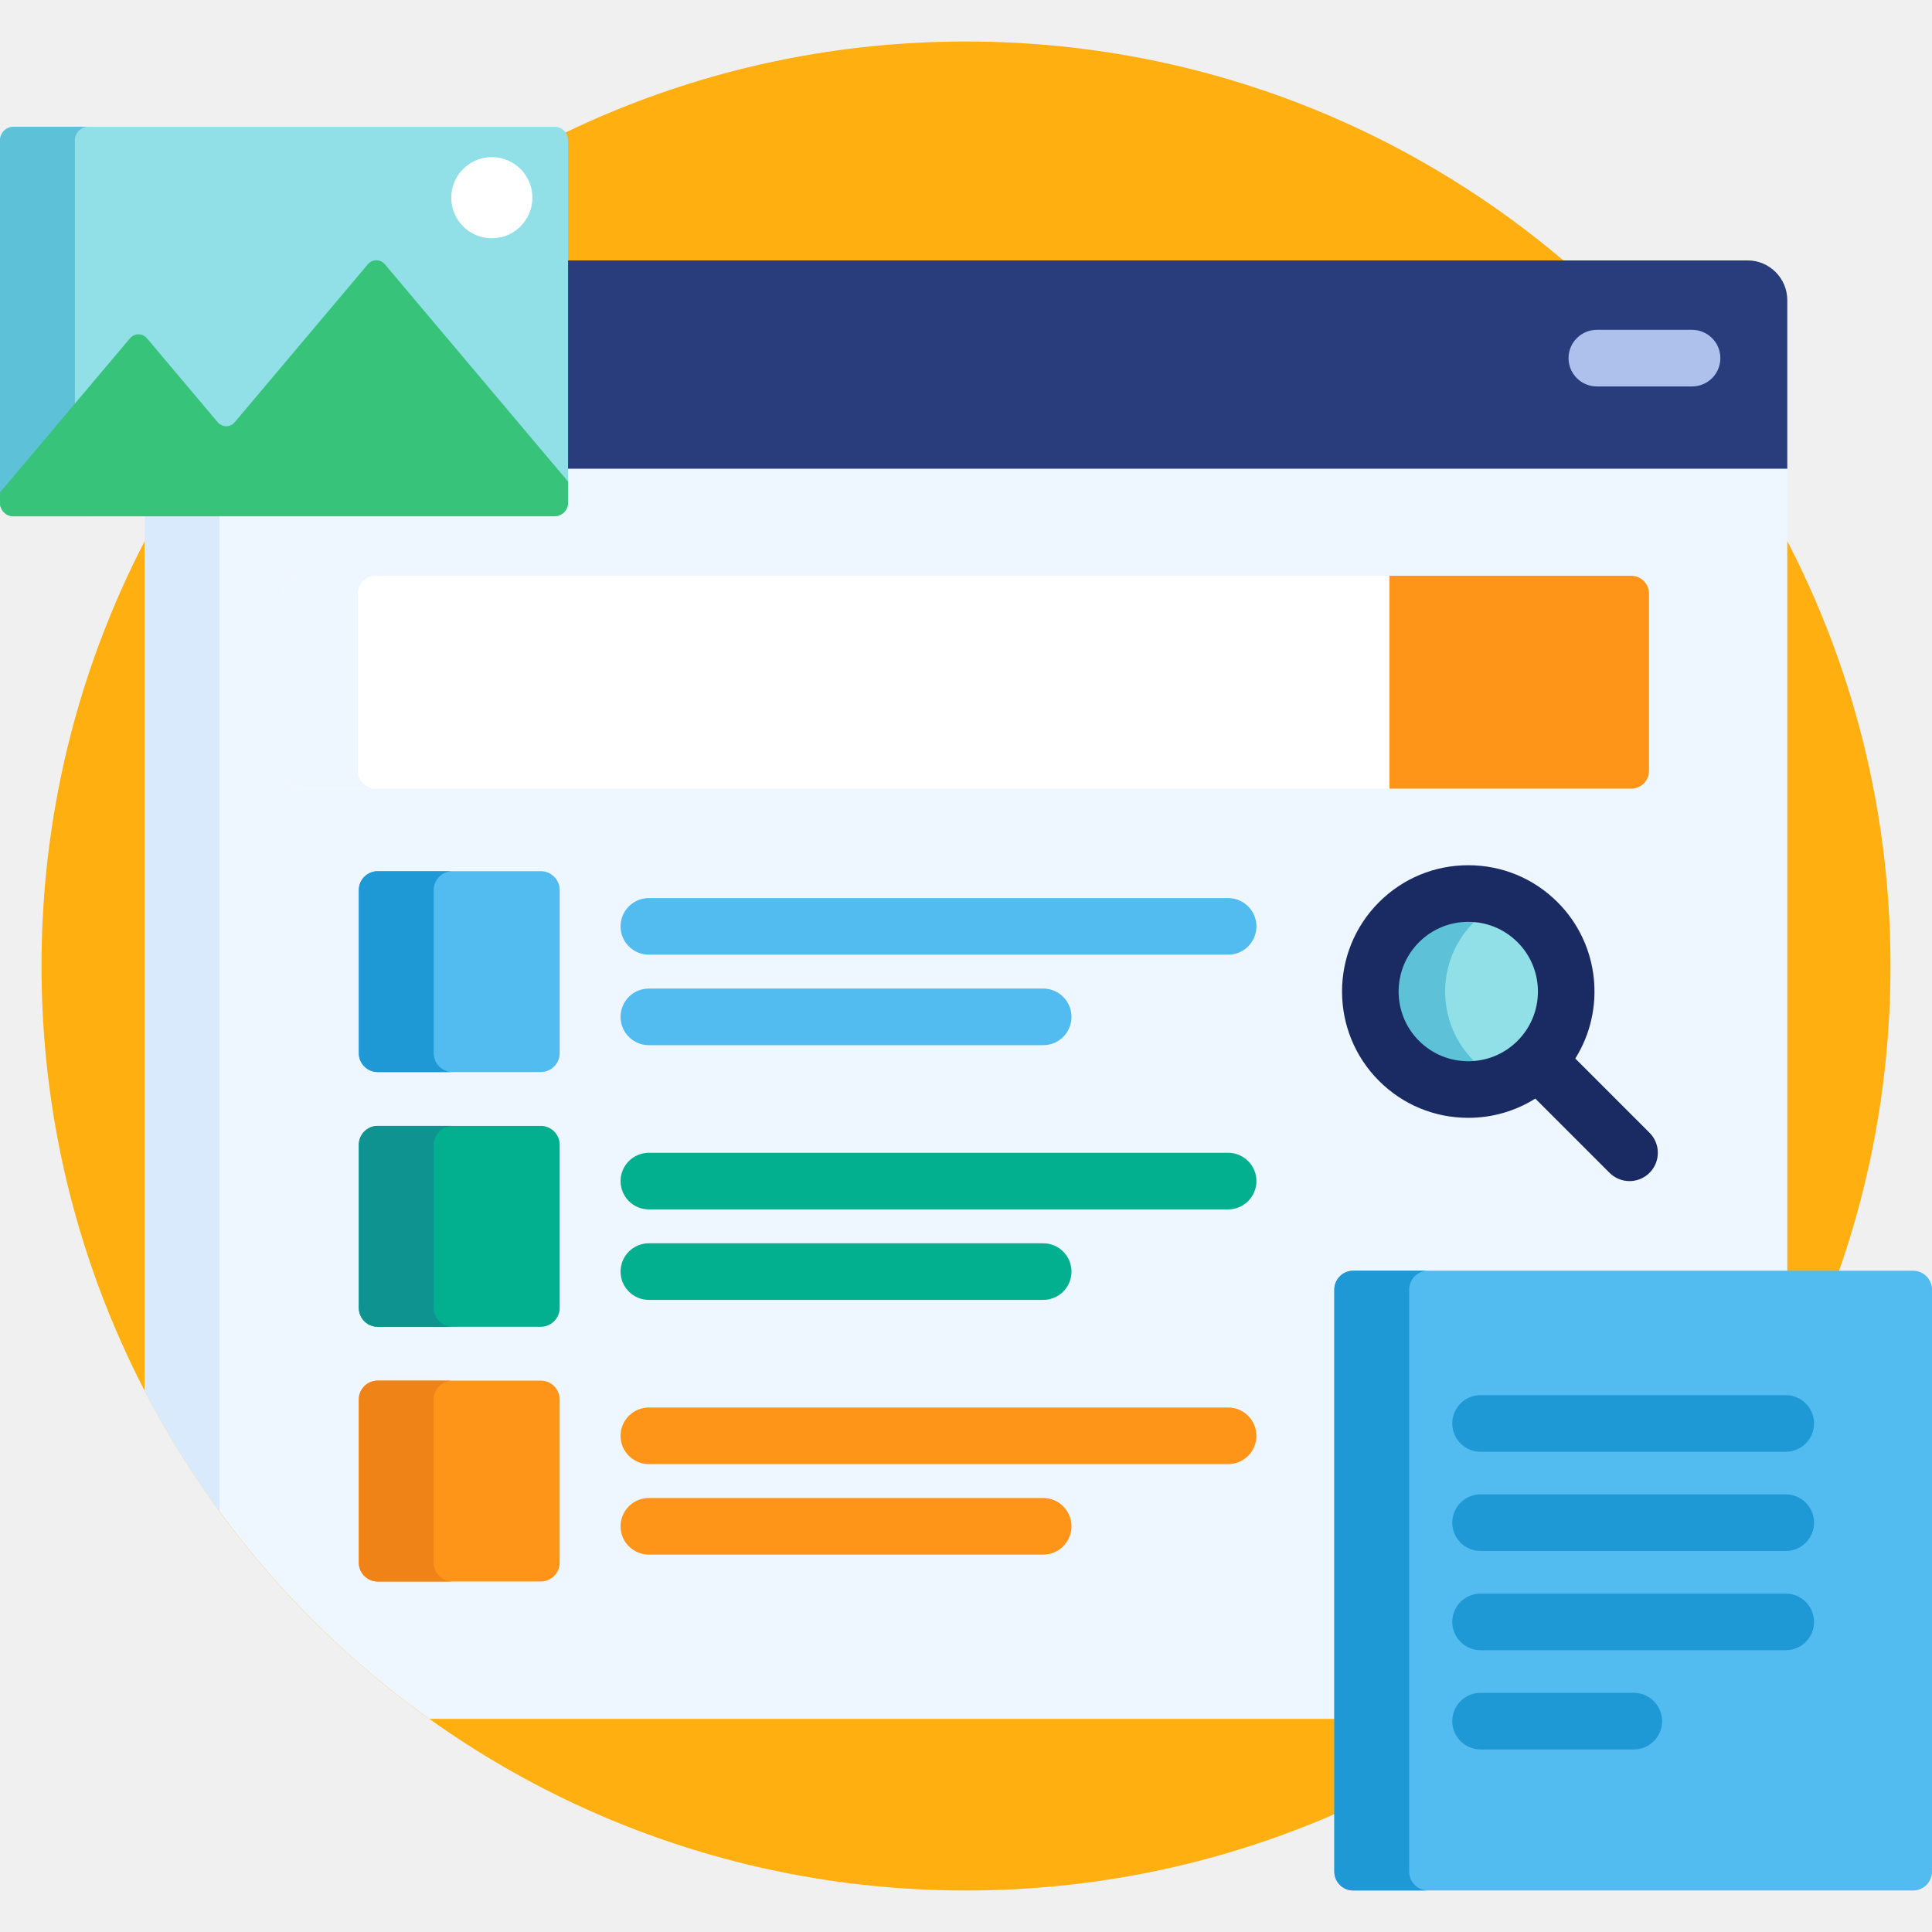
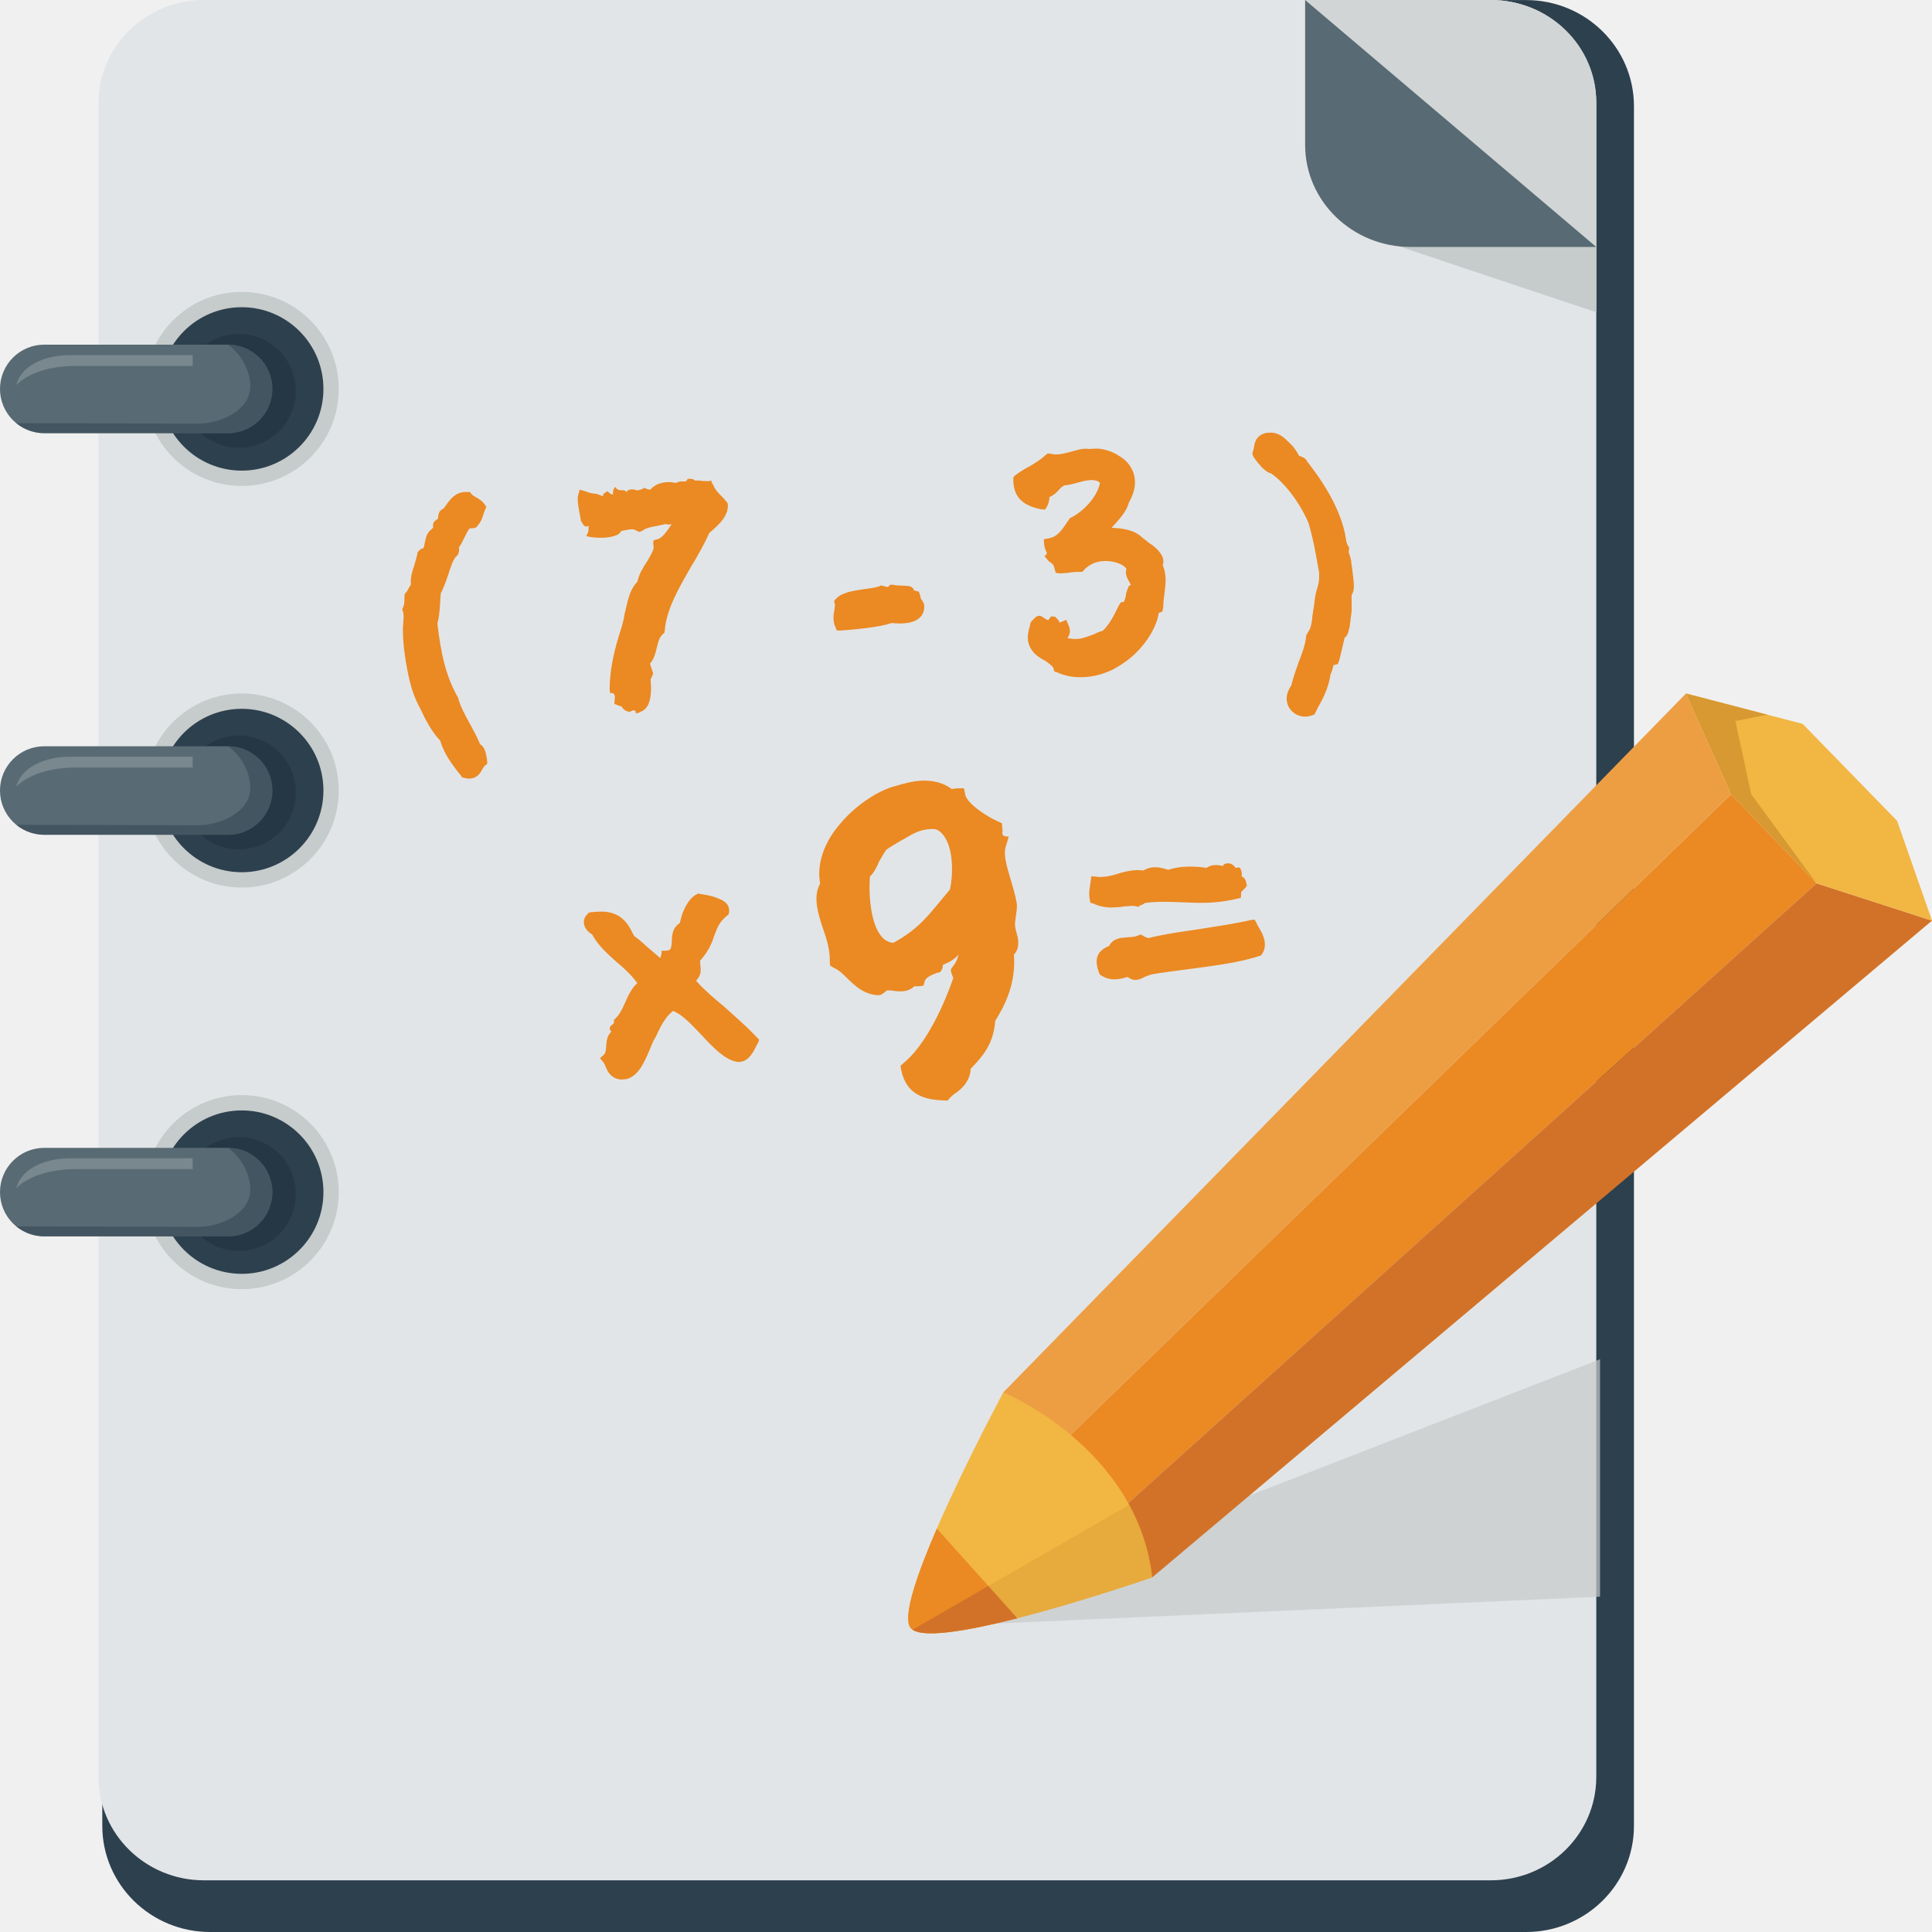
- <svg xmlns="http://www.w3.org/2000/svg" t="1557489247262" class="icon" style="" viewBox="0 0 1024 1024" version="1.1" p-id="2076" width="200" height="200">
+ <svg xmlns="http://www.w3.org/2000/svg" t="1557491207016" class="icon" style="" viewBox="0 0 1024 1024" version="1.1" p-id="2215" width="200" height="200">
  <defs>
    <style type="text/css" />
  </defs>
-   <path d="M512 512m-490 0a490 490 0 1 0 980 0 490 490 0 1 0-980 0Z" fill="#FFAF10" p-id="2077" />
-   <path d="M709.212 683.51c0-4.412 3.588-8 8-8h230.086V246.424H299.086v20.054a5.174 5.174 0 0 1-5.168 5.168H76.702v465.502c35.888 69.248 87.804 128.846 150.852 173.872h481.66V683.51h-0.002z" fill="#EEF6FF" p-id="2078" />
-   <path d="M76.702 271.646v465.502a490.338 490.338 0 0 0 39.686 63.944V271.646H76.702z" fill="#D9EAFC" p-id="2079" />
-   <path d="M926.27 138.022H299.086v110.402h648.212V159.05c0-11.566-9.462-21.028-21.028-21.028z" fill="#293D7C" p-id="2080" />
-   <path d="M896.83 204.822H846.36c-8.286 0-15-6.714-15-15s6.714-15 15-15h50.47c8.286 0 15 6.714 15 15s-6.714 15-15 15z" fill="#AEC1ED" p-id="2081" />
-   <path d="M874.018 408.606a9.428 9.428 0 0 1-9.402 9.402H159.384a9.43 9.43 0 0 1-9.402-9.402v-94.032a9.434 9.434 0 0 1 9.402-9.402h705.23a9.432 9.432 0 0 1 9.402 9.402v94.032h0.002z" fill="#FFFFFF" p-id="2082" />
-   <path d="M189.668 408.606v-94.032a9.434 9.434 0 0 1 9.402-9.402H159.384a9.434 9.434 0 0 0-9.402 9.402v94.032a9.43 9.43 0 0 0 9.402 9.402h39.686a9.43 9.43 0 0 1-9.402-9.402z" fill="#EEF6FF" p-id="2083" />
-   <path d="M864.616 305.172h-128.174v112.836h128.174a9.428 9.428 0 0 0 9.402-9.402v-94.032a9.432 9.432 0 0 0-9.402-9.402z" fill="#FF9518" p-id="2084" />
-   <path d="M1024 992c0 5.5-4.5 10-10 10H717.212c-5.5 0-10-4.5-10-10V683.51c0-5.5 4.5-10 10-10H1014c5.5 0 10 4.5 10 10V992z" fill="#52BBEF" p-id="2085" />
-   <path d="M746.898 992V683.51c0-5.5 4.5-10 10-10h-39.686c-5.5 0-10 4.5-10 10V992c0 5.5 4.5 10 10 10h39.686c-5.5 0-10-4.5-10-10zM946.482 769.456h-161.75c-8.286 0-15-6.714-15-15s6.714-15 15-15h161.75c8.286 0 15 6.714 15 15a15 15 0 0 1-15 15zM946.482 822.05h-161.75c-8.286 0-15-6.714-15-15s6.714-15 15-15h161.75c8.286 0 15 6.714 15 15s-6.714 15-15 15zM946.482 874.648h-161.75c-8.286 0-15-6.714-15-15s6.714-15 15-15h161.75c8.286 0 15 6.714 15 15s-6.714 15-15 15zM865.932 927.242h-81.2c-8.286 0-15-6.714-15-15s6.714-15 15-15h81.2c8.286 0 15 6.714 15 15s-6.716 15-15 15z" fill="#1E99D6" p-id="2086" />
-   <path d="M296.646 558.216c0 5.5-4.5 10-10 10h-86.47c-5.5 0-10-4.5-10-10v-86.47c0-5.5 4.5-10 10-10h86.47c5.5 0 10 4.5 10 10v86.47zM650.932 506.004h-307.02c-8.286 0-15-6.714-15-15s6.714-15 15-15h307.02c8.286 0 15 6.714 15 15s-6.716 15-15 15zM552.914 553.964H343.912c-8.286 0-15-6.714-15-15s6.714-15 15-15h209.002c8.286 0 15 6.714 15 15s-6.714 15-15 15z" fill="#52BBEF" p-id="2087" />
-   <path d="M296.646 693.222c0 5.5-4.5 10-10 10h-86.47c-5.5 0-10-4.5-10-10v-86.472c0-5.5 4.5-10 10-10h86.47c5.5 0 10 4.5 10 10v86.472zM650.932 641.008h-307.02c-8.286 0-15-6.714-15-15s6.714-15 15-15h307.02c8.286 0 15 6.714 15 15s-6.716 15-15 15zM552.914 688.968H343.912c-8.286 0-15-6.714-15-15s6.714-15 15-15h209.002c8.286 0 15 6.714 15 15s-6.714 15-15 15z" fill="#02AF8E" p-id="2088" />
-   <path d="M296.646 828.226c0 5.5-4.5 10-10 10h-86.47c-5.5 0-10-4.5-10-10v-86.47c0-5.5 4.5-10 10-10h86.47c5.5 0 10 4.5 10 10v86.47z" fill="#FF9518" p-id="2089" />
-   <path d="M229.862 558.216v-86.47c0-5.5 4.5-10 10-10h-39.686c-5.5 0-10 4.5-10 10v86.47c0 5.5 4.5 10 10 10h39.686c-5.5 0-10-4.5-10-10z" fill="#1E99D6" p-id="2090" />
-   <path d="M229.862 693.222v-86.472c0-5.5 4.5-10 10-10h-39.686c-5.5 0-10 4.5-10 10v86.472c0 5.5 4.5 10 10 10h39.686c-5.5 0-10-4.5-10-10z" fill="#0F9390" p-id="2091" />
-   <path d="M229.862 828.226v-86.47c0-5.5 4.5-10 10-10h-39.686c-5.5 0-10 4.5-10 10v86.47c0 5.5 4.5 10 10 10h39.686c-5.5 0-10-4.5-10-10z" fill="#EF8318" p-id="2092" />
-   <path d="M650.932 776.012h-307.02c-8.286 0-15-6.714-15-15s6.714-15 15-15h307.02a15 15 0 0 1 0 30zM552.914 823.972H343.912a14.998 14.998 0 0 1-15-15 15 15 0 0 1 15-15h209.002a15 15 0 0 1 15 15c0 8.286-6.714 15-15 15z" fill="#FF9518" p-id="2093" />
-   <path d="M778.22 525.54m-51.94 0a51.94 51.94 0 1 0 103.88 0 51.94 51.94 0 1 0-103.88 0Z" fill="#91E0E8" p-id="2094" />
-   <path d="M781.174 562.26c-20.282-20.284-20.282-53.17 0-73.456a51.816 51.816 0 0 1 16.884-11.28c-18.818-7.768-41.276-4.014-56.57 11.28-20.282 20.286-20.282 53.172 0 73.456 15.294 15.292 37.752 19.048 56.57 11.28a51.786 51.786 0 0 1-16.884-11.28z" fill="#5DC1D8" p-id="2095" />
-   <path d="M874.294 600.4l-39.352-39.354c16.176-25.838 13.056-60.394-9.394-82.85-12.642-12.64-29.452-19.604-47.332-19.604s-34.69 6.962-47.336 19.606c-26.096 26.102-26.096 68.568 0.002 94.668 12.642 12.642 29.454 19.606 47.334 19.606 12.768 0 24.978-3.566 35.526-10.2l39.338 39.338a14.952 14.952 0 0 0 10.608 4.394 15 15 0 0 0 10.606-25.604z m-122.198-48.746c-14.402-14.404-14.402-37.84-0.002-52.242 6.978-6.976 16.256-10.818 26.122-10.818s19.144 3.842 26.12 10.816c14.402 14.404 14.402 37.84 0 52.242-6.976 6.978-16.252 10.82-26.12 10.82s-19.144-3.842-26.12-10.818z" fill="#1A2B63" p-id="2096" />
-   <path d="M0 266.478a7.188 7.188 0 0 0 7.168 7.168h286.75a7.188 7.188 0 0 0 7.168-7.168v-192.12a7.19 7.19 0 0 0-7.168-7.168H7.168A7.19 7.19 0 0 0 0 74.358v192.12z" fill="#91E0E8" p-id="2097" />
-   <path d="M39.686 266.478v-192.12a7.19 7.19 0 0 1 7.168-7.168H7.168A7.19 7.19 0 0 0 0 74.358v192.122a7.188 7.188 0 0 0 7.168 7.168h39.686a7.192 7.192 0 0 1-7.168-7.17z" fill="#5DC1D8" p-id="2098" />
-   <path d="M68.766 179.442c2.542-3.012 6.698-3.012 9.24 0l37.27 44.218c2.542 3.012 6.698 3.012 9.24 0L194.864 140.2c2.542-3.012 6.698-3.012 9.24 0l96.982 115.058v11.22a7.188 7.188 0 0 1-7.168 7.168H7.168A7.188 7.188 0 0 1 0 266.478v-5.46l68.766-81.576z" fill="#37C47A" p-id="2099" />
-   <path d="M260.68 104.78m-21.506 0a21.506 21.506 0 1 0 43.012 0 21.506 21.506 0 1 0-43.012 0Z" fill="#FFFFFF" p-id="2100" />
+   <path d="M866.028 967.736c0 31.078-25.594 56.264-57.168 56.264H111.384c-31.578 0-57.17-25.188-57.17-56.264V56.298c0-31.074 25.592-56.26 57.17-56.26H808.86c31.574 0 57.168 25.188 57.168 56.26v911.438z" fill="#2D404E" p-id="2216" />
+   <path d="M846.062 941.85c0 30.244-25.03 54.756-55.904 54.756H108.088c-30.876 0-55.904-24.514-55.904-54.756V54.76C52.184 24.516 77.214 0.002 108.088 0.002h682.07c30.876 0 55.904 24.516 55.904 54.758v887.09z" fill="#E2E5E7" p-id="2217" />
+   <path d="M482.416 862.544l365.646-142.132v125.862z" fill="#C6CBCB" opacity=".7" p-id="2218" />
+   <path d="M128.12 206.134m-51.428 0a51.428 51.428 0 1 0 102.856 0 51.428 51.428 0 1 0-102.856 0Z" fill="#C6CBCB" p-id="2219" />
+   <path d="M128.12 206.134m-43.306 0a43.306 43.306 0 1 0 86.612 0 43.306 43.306 0 1 0-86.612 0Z" fill="#2D404E" p-id="2220" />
+   <path d="M126.624 207.158m-30.17 0a30.17 30.17 0 1 0 60.34 0 30.17 30.17 0 1 0-60.34 0Z" fill="#253744" p-id="2221" />
+   <path d="M144.36 206.134c0 12.958-10.502 23.458-23.458 23.458H23.458C10.502 229.592 0 219.092 0 206.134c0-12.958 10.504-23.458 23.458-23.458h97.444c12.956 0.002 23.458 10.502 23.458 23.458z" fill="#586A73" p-id="2222" />
+   <path d="M8.594 224.282a23.376 23.376 0 0 0 14.866 5.31h97.444c12.956 0 23.458-10.5 23.458-23.458 0-12.958-10.502-23.458-23.458-23.458 0 0 10.224 6.736 11.688 20.074 1.55 14.162-15.144 21.798-27.744 21.798-12.604 0.002-96.254-0.266-96.254-0.266z" fill="#2D404E" opacity=".5" p-id="2223" />
+   <path d="M102.14 188.202H37.18c-13.874 0-26.042 5.752-28.584 15.902 0 0 8.622-10.15 31.628-10.15H102.14v-5.752z" fill="#C6CBCB" opacity=".3" p-id="2224" />
+   <path d="M128.12 418.994m-51.428 0a51.428 51.428 0 1 0 102.856 0 51.428 51.428 0 1 0-102.856 0Z" fill="#C6CBCB" p-id="2225" />
+   <path d="M128.12 418.994m-43.306 0a43.306 43.306 0 1 0 86.612 0 43.306 43.306 0 1 0-86.612 0Z" fill="#2D404E" p-id="2226" />
+   <path d="M126.624 420.016m-30.17 0a30.17 30.17 0 1 0 60.34 0 30.17 30.17 0 1 0-60.34 0Z" fill="#253744" p-id="2227" />
+   <path d="M144.36 418.994c0 12.958-10.502 23.456-23.458 23.456H23.458C10.502 442.45 0 431.952 0 418.994s10.504-23.458 23.458-23.458h97.444c12.956 0 23.458 10.498 23.458 23.458z" fill="#586A73" p-id="2228" />
+   <path d="M8.594 437.138a23.366 23.366 0 0 0 14.866 5.31h97.444c12.956 0 23.458-10.498 23.458-23.456s-10.502-23.458-23.458-23.458c0 0 10.224 6.734 11.688 20.072 1.55 14.164-15.144 21.798-27.744 21.798-12.604 0.004-96.254-0.266-96.254-0.266z" fill="#2D404E" opacity=".5" p-id="2229" />
+   <path d="M102.14 401.06H37.18c-13.874 0-26.042 5.752-28.584 15.902 0 0 8.622-10.15 31.628-10.15H102.14v-5.752z" fill="#C6CBCB" opacity=".3" p-id="2230" />
+   <path d="M128.12 631.852m-51.428 0a51.428 51.428 0 1 0 102.856 0 51.428 51.428 0 1 0-102.856 0Z" fill="#C6CBCB" p-id="2231" />
+   <path d="M128.12 631.852m-43.306 0a43.306 43.306 0 1 0 86.612 0 43.306 43.306 0 1 0-86.612 0Z" fill="#2D404E" p-id="2232" />
+   <path d="M126.624 632.874m-30.17 0a30.17 30.17 0 1 0 60.34 0 30.17 30.17 0 1 0-60.34 0Z" fill="#253744" p-id="2233" />
+   <path d="M144.36 631.852c0 12.958-10.502 23.456-23.458 23.456H23.458C10.502 655.308 0 644.81 0 631.852s10.504-23.458 23.458-23.458h97.444c12.956 0 23.458 10.5 23.458 23.458z" fill="#586A73" p-id="2234" />
+   <path d="M8.594 649.998a23.374 23.374 0 0 0 14.866 5.308h97.444c12.956 0 23.458-10.498 23.458-23.456s-10.502-23.458-23.458-23.458c0 0 10.224 6.734 11.688 20.072 1.55 14.164-15.144 21.8-27.744 21.8-12.604 0.004-96.254-0.266-96.254-0.266z" fill="#2D404E" opacity=".5" p-id="2235" />
+   <path d="M102.14 613.92H37.18c-13.874 0-26.042 5.752-28.584 15.9 0 0 8.622-10.148 31.628-10.148H102.14v-5.752z" fill="#C6CBCB" opacity=".3" p-id="2236" />
+   <path d="M917.52 420.944L565.306 762.594l30.944 35.63 366.528-330.05z" fill="#EB8923" p-id="2237" />
+   <path d="M565.306 762.594l-33.54-24.6 361.84-370.428 23.914 53.378z" fill="#ED9E43" p-id="2238" />
+   <path d="M596.25 798.224l14.448 37.83L1024 487.956l-61.222-19.782z" fill="#D27228" p-id="2239" />
+   <path d="M893.606 367.566l23.914 53.378 45.258 47.23L1024 487.956l-18.496-52.886-50.05-51.39zM531.766 737.994s70.968 28.998 78.932 98.06c0 0-118.572 41.134-128.282 26.49-9.71-14.642 49.35-124.55 49.35-124.55z" fill="#F2B643" p-id="2240" />
+   <path d="M482.416 862.544c4.278 6.452 29.678 2.078 56.764-4.836l-42.636-47.528c-10.43 24.062-18.134 46.324-14.128 52.364z" fill="#EB8923" p-id="2241" />
+   <path d="M846.062 54.136c0-29.898-25.03-54.134-55.904-54.134h-98.416l154.318 130.886V54.136h0.002z" fill="#D1D5D5" p-id="2242" />
+   <path d="M246.024 412.258l-1.14-0.234-0.548-0.918c-0.53-0.602-0.892-1.214-1.592-1.962-3.024-3.942-7.464-9.698-9.428-16.604-4.702-4.932-7.904-11.262-10.582-16.99a31.636 31.636 0 0 1-1.124-2.16c-2.666-5.568-4.128-10.106-5.712-18.322-1.034-5.21-2.296-13.454-2.326-20.182-0.12-1.592 0.09-3.05 0.154-4.338 0.138-2.416 0.468-4.364-0.176-6.558l-0.39-0.934 0.404-0.992c0.678-1.652 0.8-2.144 0.83-5.992l0.062-1.29 0.898-0.87c0.44-0.512 0.86-1.348 1.278-2.178 0.432-0.676 0.702-1.338 1.142-1.85-0.3-3.986 0.744-7.112 1.792-10.236 0.506-1.798 1.156-3.774 1.626-6.052l0.1-0.808 0.588-0.688c0.736-0.856 1.498-1.394 2.456-1.466 0.43-0.674 0.652-1.97 0.876-3.27 0.372-1.472 0.582-2.928 1.28-4.266 0.554-1.164 1.46-1.876 2.358-2.744 0.148-0.172 0.456-0.356 0.75-0.7-0.06-0.794-0.304-1.9 0.408-3.076l0.158-0.01c0.578-0.846 1.352-1.226 1.966-1.592 0.074-1.126 0.138-2.416 0.836-3.748 0.43-0.678 1.042-1.042 1.804-1.58 0.162-0.012 0.306-0.186 0.464-0.196 0.432-0.672 0.862-1.35 1.302-1.862 2.176-3.05 4.642-6.446 9.744-6.83 0.478-0.036 0.958-0.07 1.446 0.052l1.278-0.096 0.88 1.054c0.536 0.764 1.372 1.18 2.376 1.742 1.504 0.852 3.356 1.992 4.616 3.818l0.906 1.378-0.69 1.49c-0.81 1.988-1.046 3.126-1.316 3.792-0.666 1.81-0.922 2.632-2.838 4.86l-0.59 0.686-0.786 0.222c-0.306 0.182-0.624 0.206-1.104 0.242-0.476 0.038-0.956 0.072-1.448-0.052-1.176 1.372-2.002 3.2-2.974 5.198-0.834 1.666-1.656 3.488-2.824 5.022 0.242 1.1 0.168 2.232-0.374 3.552l-0.284 0.502-0.6 0.528c-1.658 1.408-3.084 5.844-4.39 9.792-1.182 3.454-2.35 7.07-3.912 9.75-0.176 1.936-0.36 3.714-0.386 5.482-0.226 3.38-0.442 6.922-1.424 10.846 1.804 15.41 4.326 27.56 10.976 39.244l0.198 0.464 0.026 0.318c1.292 4.392 3.53 8.546 6.124 13.162 1.858 3.384 3.728 6.932 5.292 10.658 0.832 0.418 1.704 1.316 2.29 2.712 0.56 1.08 0.82 2.344 1.074 3.606 0.048 0.638 0.256 1.264 0.302 1.902l0.156 2.072-1.658 1.406a14.02 14.02 0 0 0-0.858 1.348c-0.984 1.836-2.52 4.838-6.506 5.138a7.986 7.986 0 0 1-3.236-0.392zM334.256 377.06l-0.624 0.206-0.65-0.11c-1.63-0.356-2.828-1.388-3.576-2.776a7.062 7.062 0 0 1-1.468-0.372l-2.316-0.946 0.148-2.258c0.248-0.978 0.164-2.094-0.204-2.708-0.574-1.236-2.13-0.638-2.13-0.638l-0.33-2.22c0.104-11.388 2.838-21.856 5.954-31.548 0.776-2.46 1.662-5.574 2.072-8.65 1.23-4.9 2.022-9.29 3.706-12.46 0.272-0.66 0.85-1.506 1.708-2.854 0.456-0.356 1.032-1.202 1.328-1.544 0.824-3.906 2.962-7.438 5.126-10.644 1.844-3.186 3.844-6.38 3.394-8.112 0 0-0.476-2.046 0.086-3.05 1.094-0.402 2.198-0.648 2.198-0.648 2.514-0.67 5.252-4.726 7.404-8.096-0.468 0.198-0.934 0.392-1.412 0.43-0.318 0.026-1.124-0.076-1.948-0.332-1.886 0.462-3.936 0.938-5.678 1.228-2.528 0.514-4.892 1.01-6.402 2.248l-1.706 0.772-1.826-0.826c-0.844-0.576-1.494-0.69-2.77-0.592-0.634 0.048-1.276 0.096-2.218 0.328s-1.9 0.304-2.846 0.536c-0.27 0.662-0.872 1.19-1.78 1.896l-0.148 0.172-0.318 0.026c-1.704 0.772-3.752 1.246-6.302 1.438-2.388 0.18-4.802 0.042-6.262-0.166 0 0-3.224-0.238-3.752-0.842 1.45-2.034 1.182-3.456 1.182-3.456-0.014-0.158 0.146-0.168 0.146-0.168-0.172-0.148-0.12-1.598-0.142-1.914-0.59 0.684-1.792 1.738-3.664-1.808l-0.354-0.456-0.04-0.474c-0.046-0.64-0.242-1.106-0.29-1.746-0.804-4.266-1.536-7.574-1.298-10.798l1.01-3.602 3.112 0.886c2.486 1.094 3.936 1.144 5.712 1.328 0.98 0.25 2.648 1.084 3.788 1.316-0.548-0.92-0.084-1.112 0.208-1.456l1.828-1.262 1.544 1.328c0.488 0.122 0.99 0.406 1.64 0.514 0 0-0.904-1.372 0.962-4.238 0.61 1.716 2.708 1.878 2.708 1.878l1.446 0.052c0.478-0.038 1.446 0.05 1.852 1.142 0.086-0.968 1.336-1.386 1.336-1.386 0.478-0.038 0.944-0.228 1.264-0.252 1.276-0.096 2.108 0.322 2.758 0.432 0.172 0.148 0.33 0.132 0.33 0.132l0.158-0.01 2.514-0.672 0.75-0.698 2.302 0.788c0.162-0.01 0.65 0.112 1.142 0.238 2.062-2.4 5.006-3.748 8.67-4.024a15.006 15.006 0 0 1 4.842 0.434c0.776-0.378 1.706-0.768 2.98-0.866 0.318-0.024 0.652 0.11 0.968 0.088 0.32-0.028 0.636-0.046 0.958-0.074 0.316-0.024 0.478-0.038 0.636-0.046l0.86-1.348 1.446 0.052c1.12-0.086 1.79 0.344 2.476 0.936 0.318-0.028 0.636-0.05 0.958-0.074 1.118-0.084 1.936 0.174 2.906 0.262 0.636-0.048 1.124 0.076 1.446 0.05l0.158-0.012s2.268 0.308 3.018-0.388c0.098 1.278 1.148 2.476 1.148 2.476 0.644 2.198 2.742 4.442 4.636 6.222 1.042 1.044 1.922 2.1 2.632 3.008l0.378 0.772 0.058 0.796c0.118 5.764-4.832 10.304-8.894 13.816-0.292 0.344-0.614 0.37-0.908 0.71-2.74 6.138-6.28 12.336-9.844 18.214-6.514 11.392-12.902 22.292-13.81 33.586l-0.222 1.294-0.91 0.712c-1.792 1.734-2.406 4.188-3.01 6.798-0.74 2.94-1.308 6.03-3.666 8.772 0.438 1.568 1.048 3.288 1.464 4.538l0.232 0.944-0.432 0.678c-0.258 0.818-0.528 1.48-0.968 1.996 0.18 2.39 0.394 5.258 0.11 7.844-0.422 5.002-2.106 8.176-5.064 9.362 0 0-1.692 0.928-2.806 1.012a9.132 9.132 0 0 0-0.268-1.424l-1.618-0.198c-0.466 0.202-0.444 0.52-0.922 0.556zM445.482 334.198l-1.93-0.016-0.782-1.868c-1.528-3.25-0.968-6.496-0.526-9.098 0.076-1.126 0.458-2.438 0.248-3.064l-0.438-1.566 1.03-1.2c3.108-3.444 9.14-4.218 14.842-5.128 3.336-0.412 6.352-0.802 8.376-1.596l0.612-0.372 0.648 0.114c0.492 0.124 0.984 0.246 1.472 0.372 0.49 0.124 1.15 0.392 1.628 0.356l1.19-1.208 1.608 0.038c1.468 0.37 3.396 0.384 4.844 0.438 2.892 0.102 4.336 0.154 5.378 1.196l0.356 0.456 0.184 0.306c0.182 0.306 0.354 0.456 0.368 0.614l2.45 0.618 0.83 2.502c-0.124 0.486 0.06 0.794 0.44 1.57 0.536 0.76 1.422 1.812 1.532 3.25 0.238 3.186-1.006 5.842-3.766 7.496-1.678 1.088-3.876 1.734-6.904 1.96a34.544 34.544 0 0 1-6.424-0.152 17.654 17.654 0 0 1-0.476 0.038c-5.608 2.186-20.256 3.452-24.72 3.792-0.64 0.04-1.434 0.1-2.07 0.152zM560.16 356.304l-1.31-0.38-0.44-1.568c-0.428-1.412-2.446-2.704-4.48-4.15-2.34-1.266-4.85-2.682-6.636-5.108-2.3-2.876-3.044-6.344-2.214-10.254l0.464-2.278 0.32-0.024-0.038-0.482c0.052-1.446 0.444-2.596 1.658-3.488 0.738-0.858 1.612-2.046 3.206-2.168 0.478-0.038 1.446 0.052 2.314 0.948l2.51 1.416 1.46-1.876c0.148-0.168 0.306-0.182 0.63-0.206 0.156-0.012 0.484 0.122 0.646 0.11l0.97 0.088 0.696 0.748c1.014 0.724 1.408 1.654 1.626 2.444-0.01-0.16 0.452-0.356 0.934-0.392l2.638-1.162 1.156 2.636c1.516 3.094 0.586 5.568-0.436 6.93l0.014 0.158c1.946 0.33 3.562 0.532 5.318 0.398 3.188-0.24 6.128-1.586 8.94-2.598a22.324 22.324 0 0 1 4.512-1.786c3.722-3.804 5.664-7.798 8.442-13.458l1.006-1.522 1.584-0.28c0.566-1 1.196-3.294 1.258-4.582 0.404-0.992 0.64-2.132 1.054-2.962l-0.012-0.162c0.274-0.664 0.724-1.018 1.5-1.392a7.294 7.294 0 0 1-0.918-1.54c-0.562-1.076-1.286-2.146-1.542-3.406a4.856 4.856 0 0 1 0.066-3.372c-1.306-2.468-6.92-4.608-12.5-4.188-4.142 0.314-7.54 2.016-9.912 4.6l-0.88 1.026-1.436 0.112a31.09 31.09 0 0 0-3.676 0.118c-0.636 0.046-1.436 0.106-2.062 0.316-0.954 0.068-1.91 0.142-3.504 0.266l-1.118 0.084-2.426-0.3-0.674-2.512c-0.268-1.422-0.988-2.49-2.826-3.472l-2.46-2.862s0.91-0.71 1.192-1.212c0.274-0.66-0.242-1.102-0.254-1.262a10.322 10.322 0 0 1-1.088-3.766l-0.204-2.708 2.686-0.524c4.426-0.814 6.6-3.866 9.472-8.248 0.446-0.516 0.726-1.02 1.168-1.534l0.27-0.66 0.614-0.368c3.868-1.896 7.782-5.236 10.57-8.652 2.788-3.42 4.448-6.91 5.016-9.996-1.032-0.886-2.686-1.562-5.554-1.346-2.23 0.168-4.586 0.826-6.942 1.488-2.354 0.654-4.558 1.14-6.472 1.29-1.226 0.734-1.828 1.258-2.71 2.29-1.338 1.382-2.516 2.754-5.156 3.916 0.124 1.594-0.554 3.248-0.948 4.4l-1.28 2.178-2.414-0.136c-2.942-0.74-6.864-1.724-9.778-4.23-3.246-2.64-4.662-6.54-4.706-11.348l0.05-1.446 1.046-1.042c2.732-1.966 5.334-3.608 7.96-4.928 2.904-1.824 5.52-3.304 8.06-5.74l1.214-0.894 1.46 0.212c1.136 0.234 2.598 0.444 4.032 0.338 2.392-0.184 4.734-1 7.102-1.502 2.192-0.644 4.228-1.28 6.3-1.436 0.796-0.06 1.594-0.12 2.086 0.004 0.646 0.11 1.922 0.012 2.878-0.058 1.75-0.132 3.52-0.106 5.148 0.254 2.11 0.318 5.722 1.49 8.93 3.652 3.36 1.988 5.648 4.704 7.004 7.802 2.152 5.128 1.458 10.792-2.082 16.992-0.988 3.922-3.786 7.178-6.586 10.436-0.738 0.856-1.632 1.722-2.516 2.754 5.464 0.226 12.098 1.01 16.258 5.182 1.02 0.726 2.218 1.758 3.746 2.922 2.024 1.292 4.238 3.044 5.5 4.876 2.118 2.564 2.296 4.958 1.648 6.93 2.124 4.806 1.552 9.978 0.834 15.324-0.31 2.266-0.606 4.694-0.6 6.938l-0.464 2.28-1.876 0.624c-1.21 7.306-5.76 15.02-12.326 21.45-3.584 3.478-7.852 6.364-12.014 8.6-4.794 2.288-9.664 3.618-14.446 3.976-5.41 0.406-10.432-0.34-15.25-2.54zM683.066 374.75c-1.87-3.546-1.374-7.592 1.38-11.484 0.726-3.102 1.636-5.892 2.426-8.198 0.39-1.152 0.93-2.474 1.312-3.786l0.138-0.334c1.744-4.458 3.478-9.076 3.95-13.444l-0.034-0.474 0.136-0.334c0.55-1.162 1.13-2.008 1.558-2.68 0.27-0.662 0.566-1.004 0.674-1.654 0.532-1.484 0.842-3.748 1.006-5.848 0.234-1.138 0.294-2.426 0.532-3.566 0.21-1.458 0.564-3.09 0.608-4.694 0.406-3.074 0.914-4.88 1.428-6.522 0.64-2.13 1.16-3.772 0.968-8.406-0.232-0.946-0.304-1.902-0.534-2.844-1.146-6.65-2.568-14.876-5.142-23.498-5.82-13.344-15.062-23.224-20.094-26.21-0.81-0.102-1.97-0.654-4.212-2.728-1.226-1.348-3.134-3.29-4.956-6.196l-0.43-1.412 0.368-1.468c0.124-0.492 0.394-1.152 0.498-1.962 0.306-2.268 0.974-6.164 6.32-7.534l0.162-0.01 1.434-0.11c5.1-0.382 8.048 2.6 10.648 5.128 0.524 0.6 1.222 1.35 1.906 1.938 0.342 0.296 0.71 0.908 2.328 3.194 0.376 0.772 0.914 1.534 1.114 1.998 0.326 0.136 0.818 0.26 1.148 0.396 0.992 0.402 1.984 0.808 2.71 1.876 0.008 0.158 0.352 0.456 0.546 0.92 10.988 13.916 17.748 27.03 20.088 38.876l0.014 0.158c0.592 3.642 0.628 4.12 1.548 5.652l0.548 0.922-0.234 1.138c-0.2 1.62 0.144 1.914 0.338 2.38 0.22 0.782 0.614 1.716 0.928 3.776 0.058 0.796 0.142 1.912 0.388 3.018 1.142 8.726 1.578 12.382-0.19 14.438l0.012 0.16c-0.05 1.448-0.102 2.894-0.008 4.17 0.046 2.72 0.066 5.124-0.39 7.564-0.134 0.328-0.234 1.136-0.2 1.618-0.198 1.618-0.372 3.552-0.886 5.198-0.336 1.948-1.184 3.452-2.246 4.176-0.498 1.96-1.102 4.57-1.582 6.694-0.494 1.958-0.838 3.748-1.22 5.058l-0.798 2.146-2.358 0.656c0.014 0.158-0.124 0.49-0.108 0.65-0.372 1.468-0.742 2.942-1.442 4.276-0.902 7.122-4.42 13.64-6.828 17.826-0.42 0.836-0.836 1.668-1.108 2.33l-0.564 1.006-1.094 0.402a10.058 10.058 0 0 1-2.992 0.706c-3.978 0.306-7.656-1.66-9.512-5.048zM321.094 565.612c-0.402-1.09-0.794-2.02-1.32-2.624l-1.762-2.11 1.802-1.58c1.338-1.38 1.388-2.834 1.53-5.244 0.16-2.1 0.274-4.832 2.656-7.254-1.75-1.952-0.242-3.188 0.52-3.726 1.534-0.918 0.79-2.304 0.79-2.304l1.778-1.898c1.772-2.054 2.876-4.382 4.106-7.2 1.512-3.32 3.124-7.45 6.574-10.596-2.694-3.806-6.5-7.526-10.602-10.9-4.984-4.436-10.308-9.162-13.306-14.866-2.178-1.276-3.77-3.24-4.234-5.128-0.486-2.208 0.152-4.34 1.81-5.746l0.59-0.688 0.944-0.232 3.666-0.276c12.432-0.94 16.542 6.768 18.838 11.72 0.198 0.464 0.55 0.92 0.736 1.226 2.534 1.73 4.946 3.956 7.358 6.174 2.056 1.772 4.272 3.526 6.342 5.452 1.094-2.484 0.668-3.896 0.668-3.896l2.402-0.018c2.548-0.194 2.832-0.696 3.122-5.368 0.004-2.084 0.204-3.704 1.014-5.688 0.552-1.162 1.56-2.684 3.252-3.614 0.114-0.644 0.234-1.136 0.36-1.628 0.95-4.398 3.95-11.36 8.588-13.63l0.932-0.39 0.98 0.246c0.156-0.012 0.49 0.122 0.648 0.11 2.758 0.434 6.006 0.99 8.664 2.232 5.762 1.97 6.172 5.306 5.852 7.412l-0.236 1.14-0.76 0.538c-4.074 3.354-5.282 6.488-6.61 10.116-1.442 4.278-2.89 8.394-7.766 13.892l0.118 1.592c0.484 4.292 0.45 5.896-2.204 8.988 4.894 5.396 9.856 9.512 14.64 13.474 5.68 5.184 11.5 10.032 17.422 16.32l1.396 1.496-0.81 1.982c-0.146 0.174-0.294 0.344-0.432 0.676-1.388 2.828-3.994 8.638-8.936 9.012-0.638 0.048-1.118 0.084-1.766-0.03-6.508-1.27-12.434-7.554-18.71-14.294-5.228-5.536-10.454-11.07-15.062-12.646-3.94 3.026-6.738 8.364-9.066 13.672-0.428 0.672-0.858 1.344-1.276 2.178a127.404 127.404 0 0 0-2.178 5.132c-2.596 5.966-5.436 12.916-11.534 14.978 0 0-2.514 0.668-4.792 0.2-4.574-1.094-5.782-4.372-6.736-6.384zM538.712 494.17c0.606 2.158 1.192 4.1 0.916 6.318-0.046 2.208-0.792 4.038-2.224 5.46 1.124 14.902-4.406 26.346-9.914 35.142-0.876 11.74-5.91 18.074-13.064 25.452 0.01 3.086-1.124 5.592-3.116 8.39-1.61 2.108-4.098 4.056-5.79 5.066-0.826 0.722-1.656 1.45-2.058 1.92l-1.214 1.412-1.992-0.066c-9.506-0.384-19.804-2.472-22.598-16.15l-0.386-2.176 1.86-1.682c15.964-13.332 26.136-44.958 26.136-44.958s-0.792-1.708-1.112-3.002c-1.072-2.566 2.232-2.596 3.928-9.336-2.856 3.082-4.774 3.884-8.402 5.482 0 0 0.368 1.956-1.472 3.86l-1.518 0.334c-2.58 0.86-5.992 2.436-6.516 4.238l-0.694 2.478s-2.378 0.62-4.82 0.366c-1.234 1.196-3.122 2.44-6.41 2.692-1.972 0.142-4.198-0.13-5.762-0.45-0.878 0.066-1.772-0.082-2.432-0.036 0 0-0.22 0.02-0.202 0.236-0.422 0.248-0.83 0.722-1.254 0.974-0.824 0.72-1.67 1.226-2.98 1.33l-0.44 0.03c-7.316-0.55-11.826-4.836-15.87-8.718-2.156-2.268-4.528-4.51-7.042-5.64l-2.304-1.368-0.2-2.63c0.292-4.876-1.504-11.132-3.466-16.714-2.838-8.38-5.49-17.214-1.604-24.124-1.486-8.042 0.496-16.792 6.002-25.586a68.084 68.084 0 0 1 16.35-17.102c6.258-4.666 12.836-8.028 18.904-9.366 3.88-1.176 7.776-2.13 11.288-2.398 7.008-0.532 12.862 1.018 17.308 4.428 0.638-0.276 1.292-0.322 2.172-0.39l0.876-0.064 3.304-0.028 0.688 3.256c0.046 0.652 0.688 3.254 6.312 7.676 3.972 3.008 8.348 5.542 11.084 6.656l2.052 0.946 0.168 2.196c0.3 1.074 0.046 3.526 0.046 3.526 0.57 1.714 3.402 1.286 3.402 1.286l-1.22 4.282c-2.078 4.562 0.216 11.664 2.304 18.782 1.168 3.882 2.364 7.976 3.116 12.106 0.416 2.618-0.244 5.534-0.516 7.758-0.304 1.786-0.426 3.118-0.348 4.216 0.086 1.092 0.408 2.39 0.724 3.69z m-37.978-50.474c-1.496-2.312-3.148-3.73-5.172-4.24-1.114-0.136-2.208-0.052-3.082 0.014-5.042 0.38-8.636 2.416-12.434 4.684-0.844 0.51-1.906 1.028-2.754 1.536-2.528 1.512-6.122 3.546-7.572 4.762-1.404 1.866-2.55 4.156-3.924 6.466-1.112 2.726-2.45 5.474-4.71 7.628-0.82 9.54 0.384 25.54 6.398 32.136 1.684 1.86 3.738 2.804 5.96 3.08 12.062-6.646 17.116-12.758 23.376-20.286 2.23-2.594 4.24-5.168 6.672-7.996 1.65-7.4 1.97-20.652-2.758-27.784zM625.474 478.182c-4.818-0.122-9.486-0.41-14.426-0.038-1.438 0.112-3.032 0.23-4.292 0.486-0.896 0.868-2.156 1.126-2.628 1.322l-0.744 0.698-1.138-0.234c-0.172-0.146-0.332-0.134-0.492-0.124-0.82-0.256-1.936-0.174-3.372-0.064-0.636 0.048-1.594 0.124-2.708 0.206-0.944 0.228-2.058 0.314-3.334 0.412-3.346 0.25-7.824 0.43-12.808-1.916l-1.644-0.52-0.278-1.58c-0.546-3.008-0.226-5.112 0.106-7.062 0.114-0.65 0.21-1.458 0.308-2.268l0.414-3.078 2.902 0.26c1.138 0.238 2.258 0.152 3.532 0.054 2.708-0.204 5.222-0.876 7.884-1.714 2.662-0.844 5.492-1.54 8.522-1.766 1.594-0.122 3.2-0.084 4.66 0.126 1.692-0.928 3.25-1.526 5.32-1.682 2.71-0.206 5.492 0.544 7.958 1.322 2.5-0.832 5.026-1.344 8.054-1.572 4.3-0.326 8.656-0.014 12.222 0.52a7.996 7.996 0 0 1 4.056-1.43c1.596-0.12 3.052 0.09 4.682 0.45l0.42-0.832s3.362-2.178 6.222 1.772c0.822 0.258 1.412-0.426 1.912-0.142 0.982 0.248 1.324 2.624 1.324 2.624 0.22 0.786 0.108 1.436-0.004 2.086 0.994 0.402 2.196 1.44 2.532 3.818l0.246 1.1-0.726 1.02c-0.59 0.684-1.19 1.21-1.632 1.722-0.602 0.53-0.762 0.54-0.702 1.338l-0.134 2.414-2.208 0.488c-4.098 0.952-8.216 1.58-12.362 1.892-6.38 0.482-12.016 0.108-17.644-0.108z m-27.784 39.6c-0.146 0.174-0.462 0.198-0.784 0.222-1.408 0.428-2.98 0.868-4.894 1.01-2.866 0.216-5.464-0.228-7.99-1.798l-1.002-0.564-0.38-0.776c-1.572-3.888-1.816-7.076-0.72-9.562 1.376-2.99 4.172-4.164 5.878-4.934l0.144-0.168c1.958-3.836 6.258-4.16 8.652-4.344l1.27-0.096c0.48-0.036 0.8-0.056 1.278-0.094 0.636-0.048 2.708-0.208 3.322-0.572l2.186-0.808 2.508 1.414c0.492 0.124 0.982 0.246 1.326 0.542 8.02-2.05 17.534-3.41 26.888-4.758 9.344-1.508 19.178-2.888 27.21-4.78l2.378-0.344 0.928 1.694c0.196 0.468 0.56 1.082 0.76 1.546 2.554 4.134 5.708 9.828 2.258 15.056l-0.736 0.86-0.944 0.228c-10.634 3.534-24.77 5.24-38.576 7.084-6.194 0.792-12.064 1.554-17.292 2.428-1.578 0.28-3.136 0.88-4.538 1.466-1.546 0.758-2.768 1.488-4.526 1.624-1.588 0.122-3.23-0.394-4.604-1.576z" fill="#EB8923" p-id="2243" />
+   <path d="M928.188 420.944l-8.394-38.79 17.046-3.322-43.234-11.266 23.914 53.378 45.258 47.23z" fill="#D89932" p-id="2244" />
+   <path d="M718.742 122.938l127.32 42.566v-34.78z" fill="#C6CBCB" p-id="2245" />
+   <path d="M691.742 76.754c0 29.896 25.028 54.132 55.904 54.132h98.414L691.742 0v76.754z" fill="#586A73" p-id="2246" />
+   <path d="M528.846 860.232zM523.864 861.36zM514.57 863.248zM519.052 862.372zM510.318 863.996zM491.894 865.664zM483.676 863.778c0.336 0.23 0.73 0.428 1.152 0.616a6.974 6.974 0 0 1-1.126-0.628l-0.026 0.012zM489.176 865.466zM486.778 865.04zM534.038 858.996zM501.918 865.17zM534.32 858.924c35.664-8.748 76.376-22.87 76.376-22.87-1.678-14.572-6.182-27.34-12.214-38.45l-74.63 43.018 15.328 17.086c-1.626 0.414-3.248 0.824-4.86 1.216zM494.814 865.672zM498.18 865.508zM505.98 864.662z" fill="#D89932" opacity=".4" p-id="2247" />
+   <path d="M495.284 865.664l-0.47 0.008c0.16-0.002 0.308-0.002 0.47-0.008zM485.152 864.528c-0.112-0.042-0.218-0.09-0.324-0.134 0.106 0.044 0.214 0.092 0.324 0.134zM492.148 865.676l-0.254-0.012 0.254 0.012zM487.174 865.128c-0.13-0.03-0.27-0.056-0.396-0.088 0.126 0.032 0.266 0.06 0.396 0.088zM489.554 865.5c-0.124-0.01-0.256-0.02-0.376-0.034 0.12 0.014 0.252 0.024 0.376 0.034zM524.62 861.192l-0.756 0.168c0.25-0.058 0.502-0.112 0.756-0.168zM515 863.17c-0.144 0.026-0.29 0.048-0.43 0.078 0.142-0.03 0.286-0.052 0.43-0.078zM502.652 865.086l-0.734 0.084 0.734-0.084zM510.806 863.914zM519.762 862.23l-0.71 0.142c0.236-0.046 0.472-0.092 0.71-0.142zM534.32 858.924l-0.284 0.072 0.284-0.072zM529.558 860.066l-0.71 0.166c0.234-0.054 0.47-0.112 0.71-0.166zM498.828 865.46c-0.218 0.02-0.43 0.032-0.648 0.046 0.22-0.014 0.43-0.026 0.648-0.046zM506.684 864.56l-0.706 0.102 0.706-0.102z" fill="#EB8923" p-id="2248" />
+   <path d="M495.284 865.664c0.926-0.028 1.898-0.084 2.896-0.156 0.218-0.016 0.43-0.028 0.648-0.046a95.51 95.51 0 0 0 3.824-0.376 133.224 133.224 0 0 0 3.326-0.424l0.706-0.102a178.048 178.048 0 0 0 4.12-0.646c1.232-0.206 2.484-0.43 3.766-0.666 0.14-0.03 0.286-0.052 0.43-0.078 1.324-0.248 2.68-0.518 4.05-0.796l0.71-0.142a386.72 386.72 0 0 0 9.084-1.998l0.71-0.166c1.482-0.346 2.974-0.704 4.48-1.07l0.284-0.072c1.612-0.392 3.232-0.8 4.86-1.214l-15.328-17.086-40.15 23.14c0.334 0.23 0.706 0.442 1.126 0.628 0.106 0.044 0.212 0.094 0.324 0.134 0.494 0.2 1.034 0.372 1.624 0.514 0.126 0.032 0.266 0.058 0.396 0.088 0.624 0.136 1.286 0.25 2.002 0.338 0.122 0.014 0.254 0.024 0.376 0.034 0.736 0.08 1.514 0.136 2.34 0.164l0.254 0.012c0.842 0.024 1.74 0.018 2.666-0.004l0.476-0.01z" fill="#D27228" p-id="2249" />
</svg>
